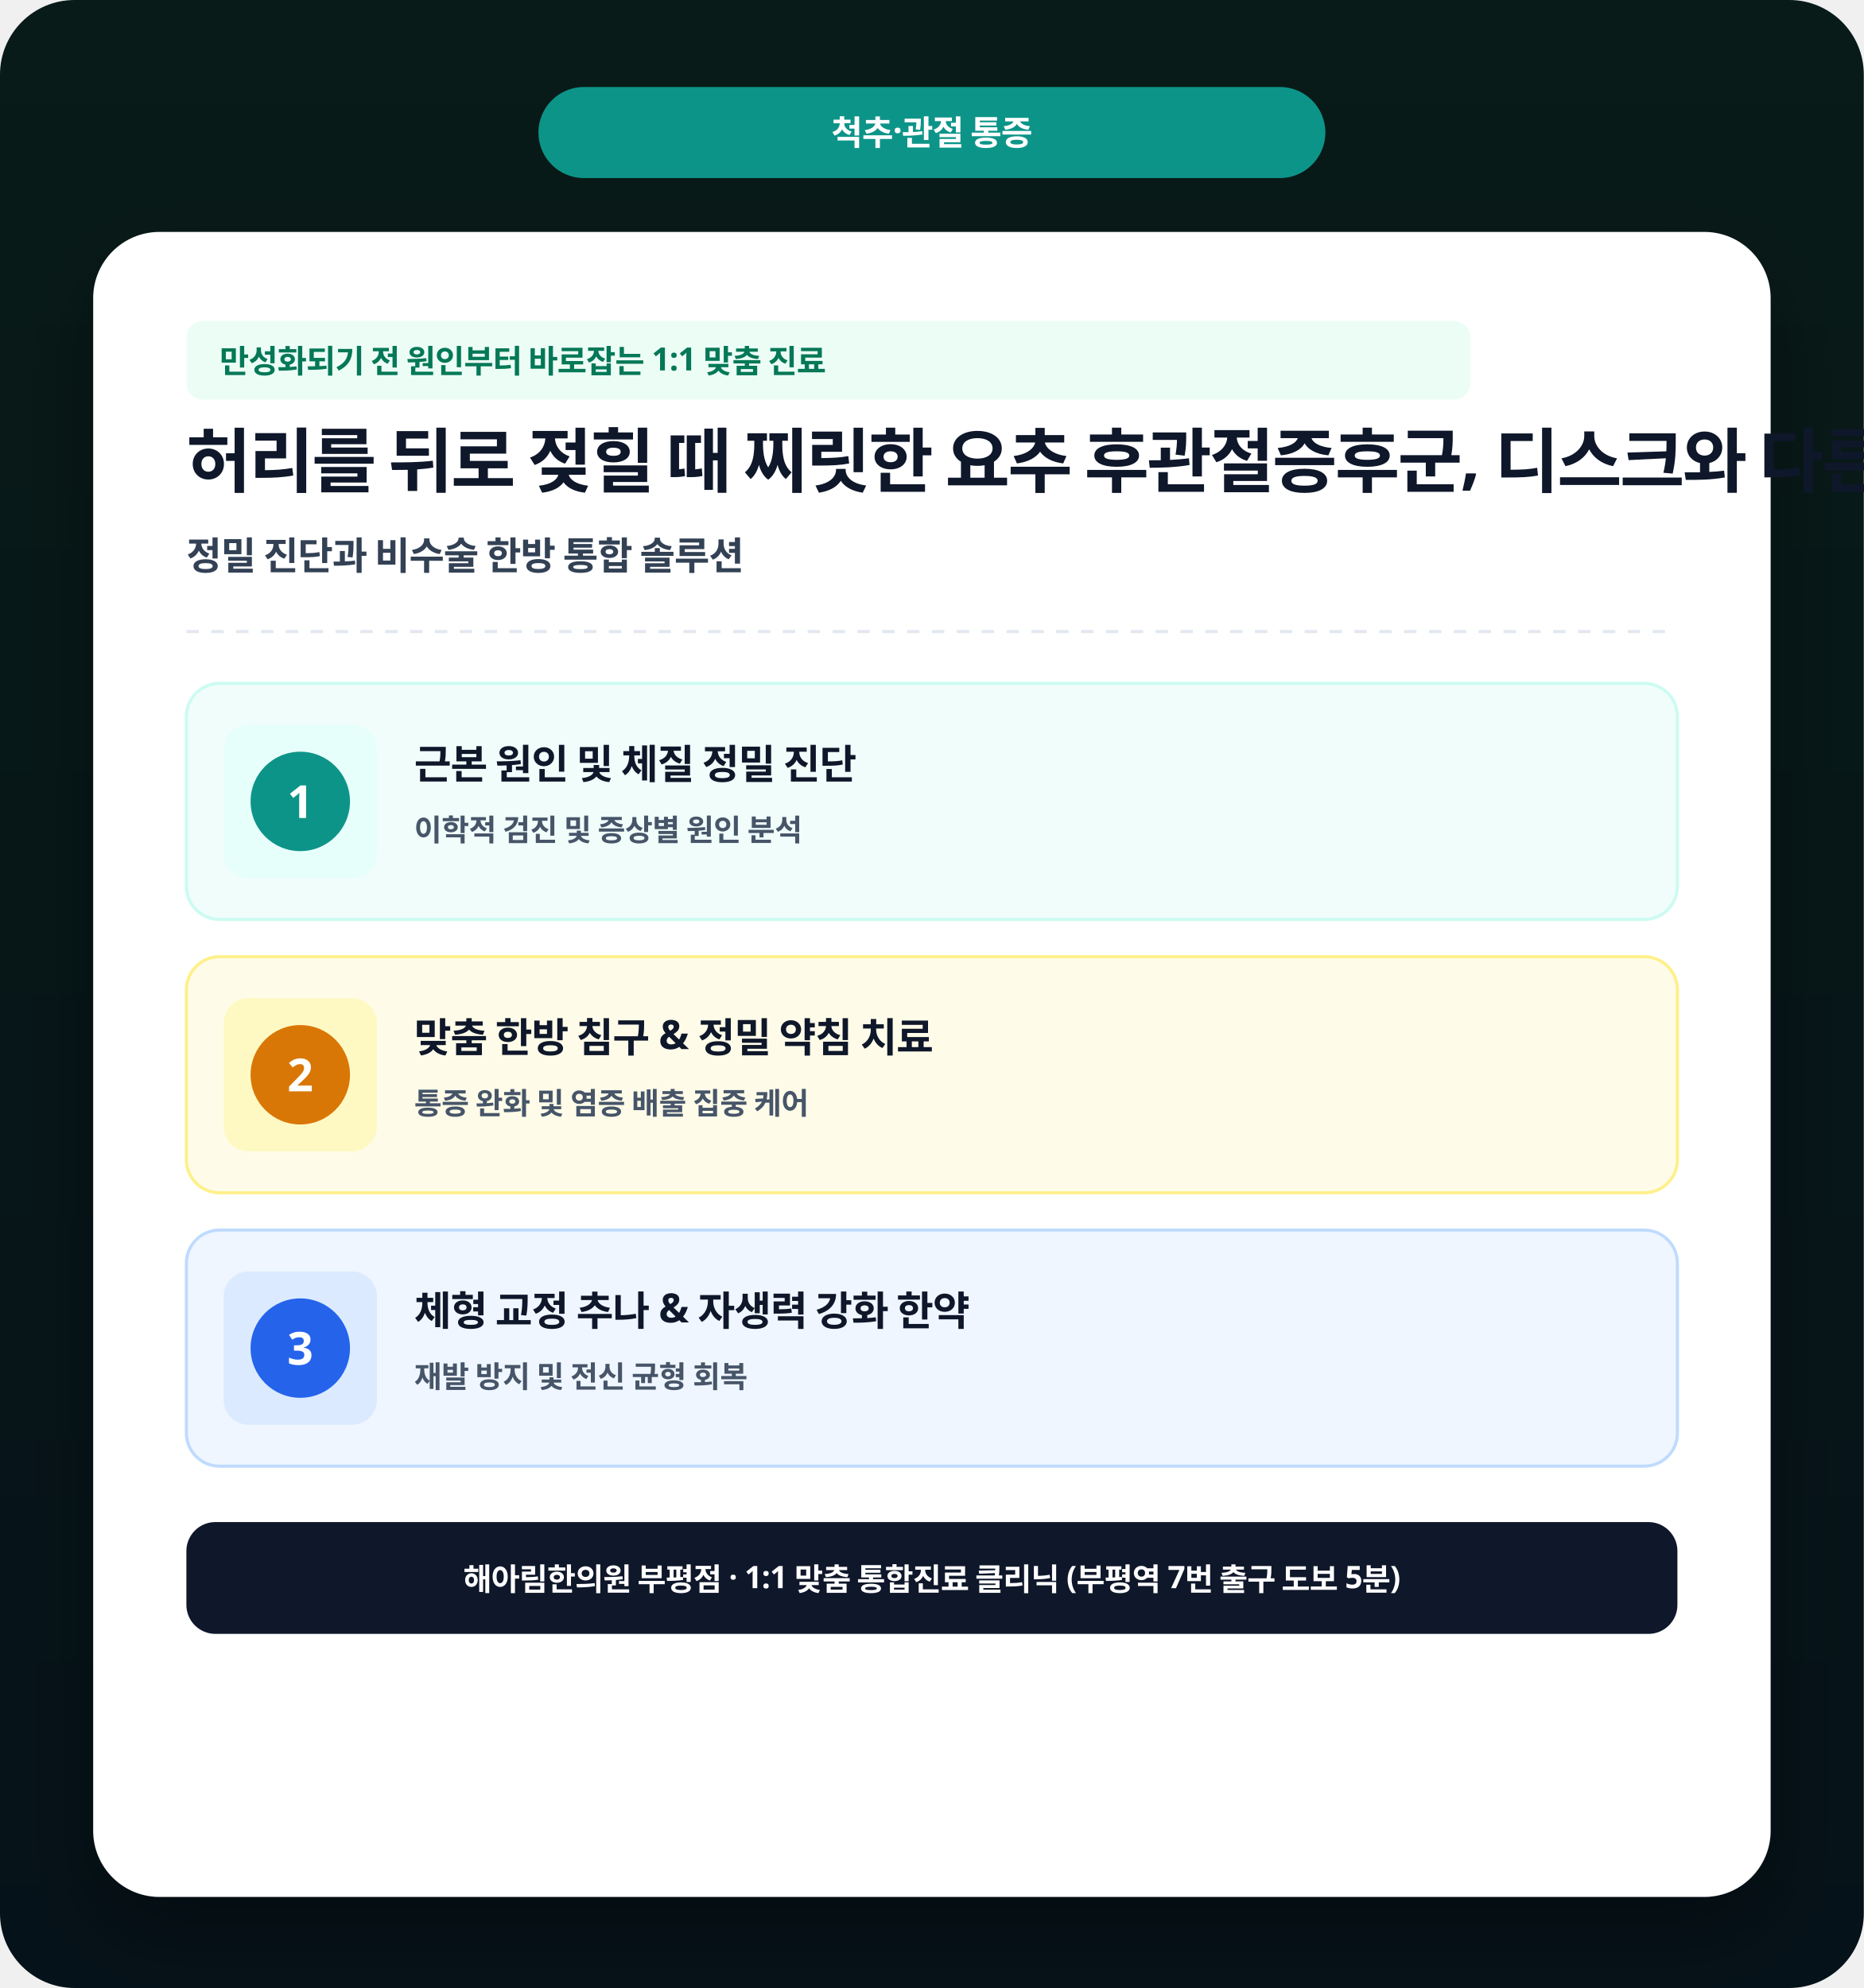
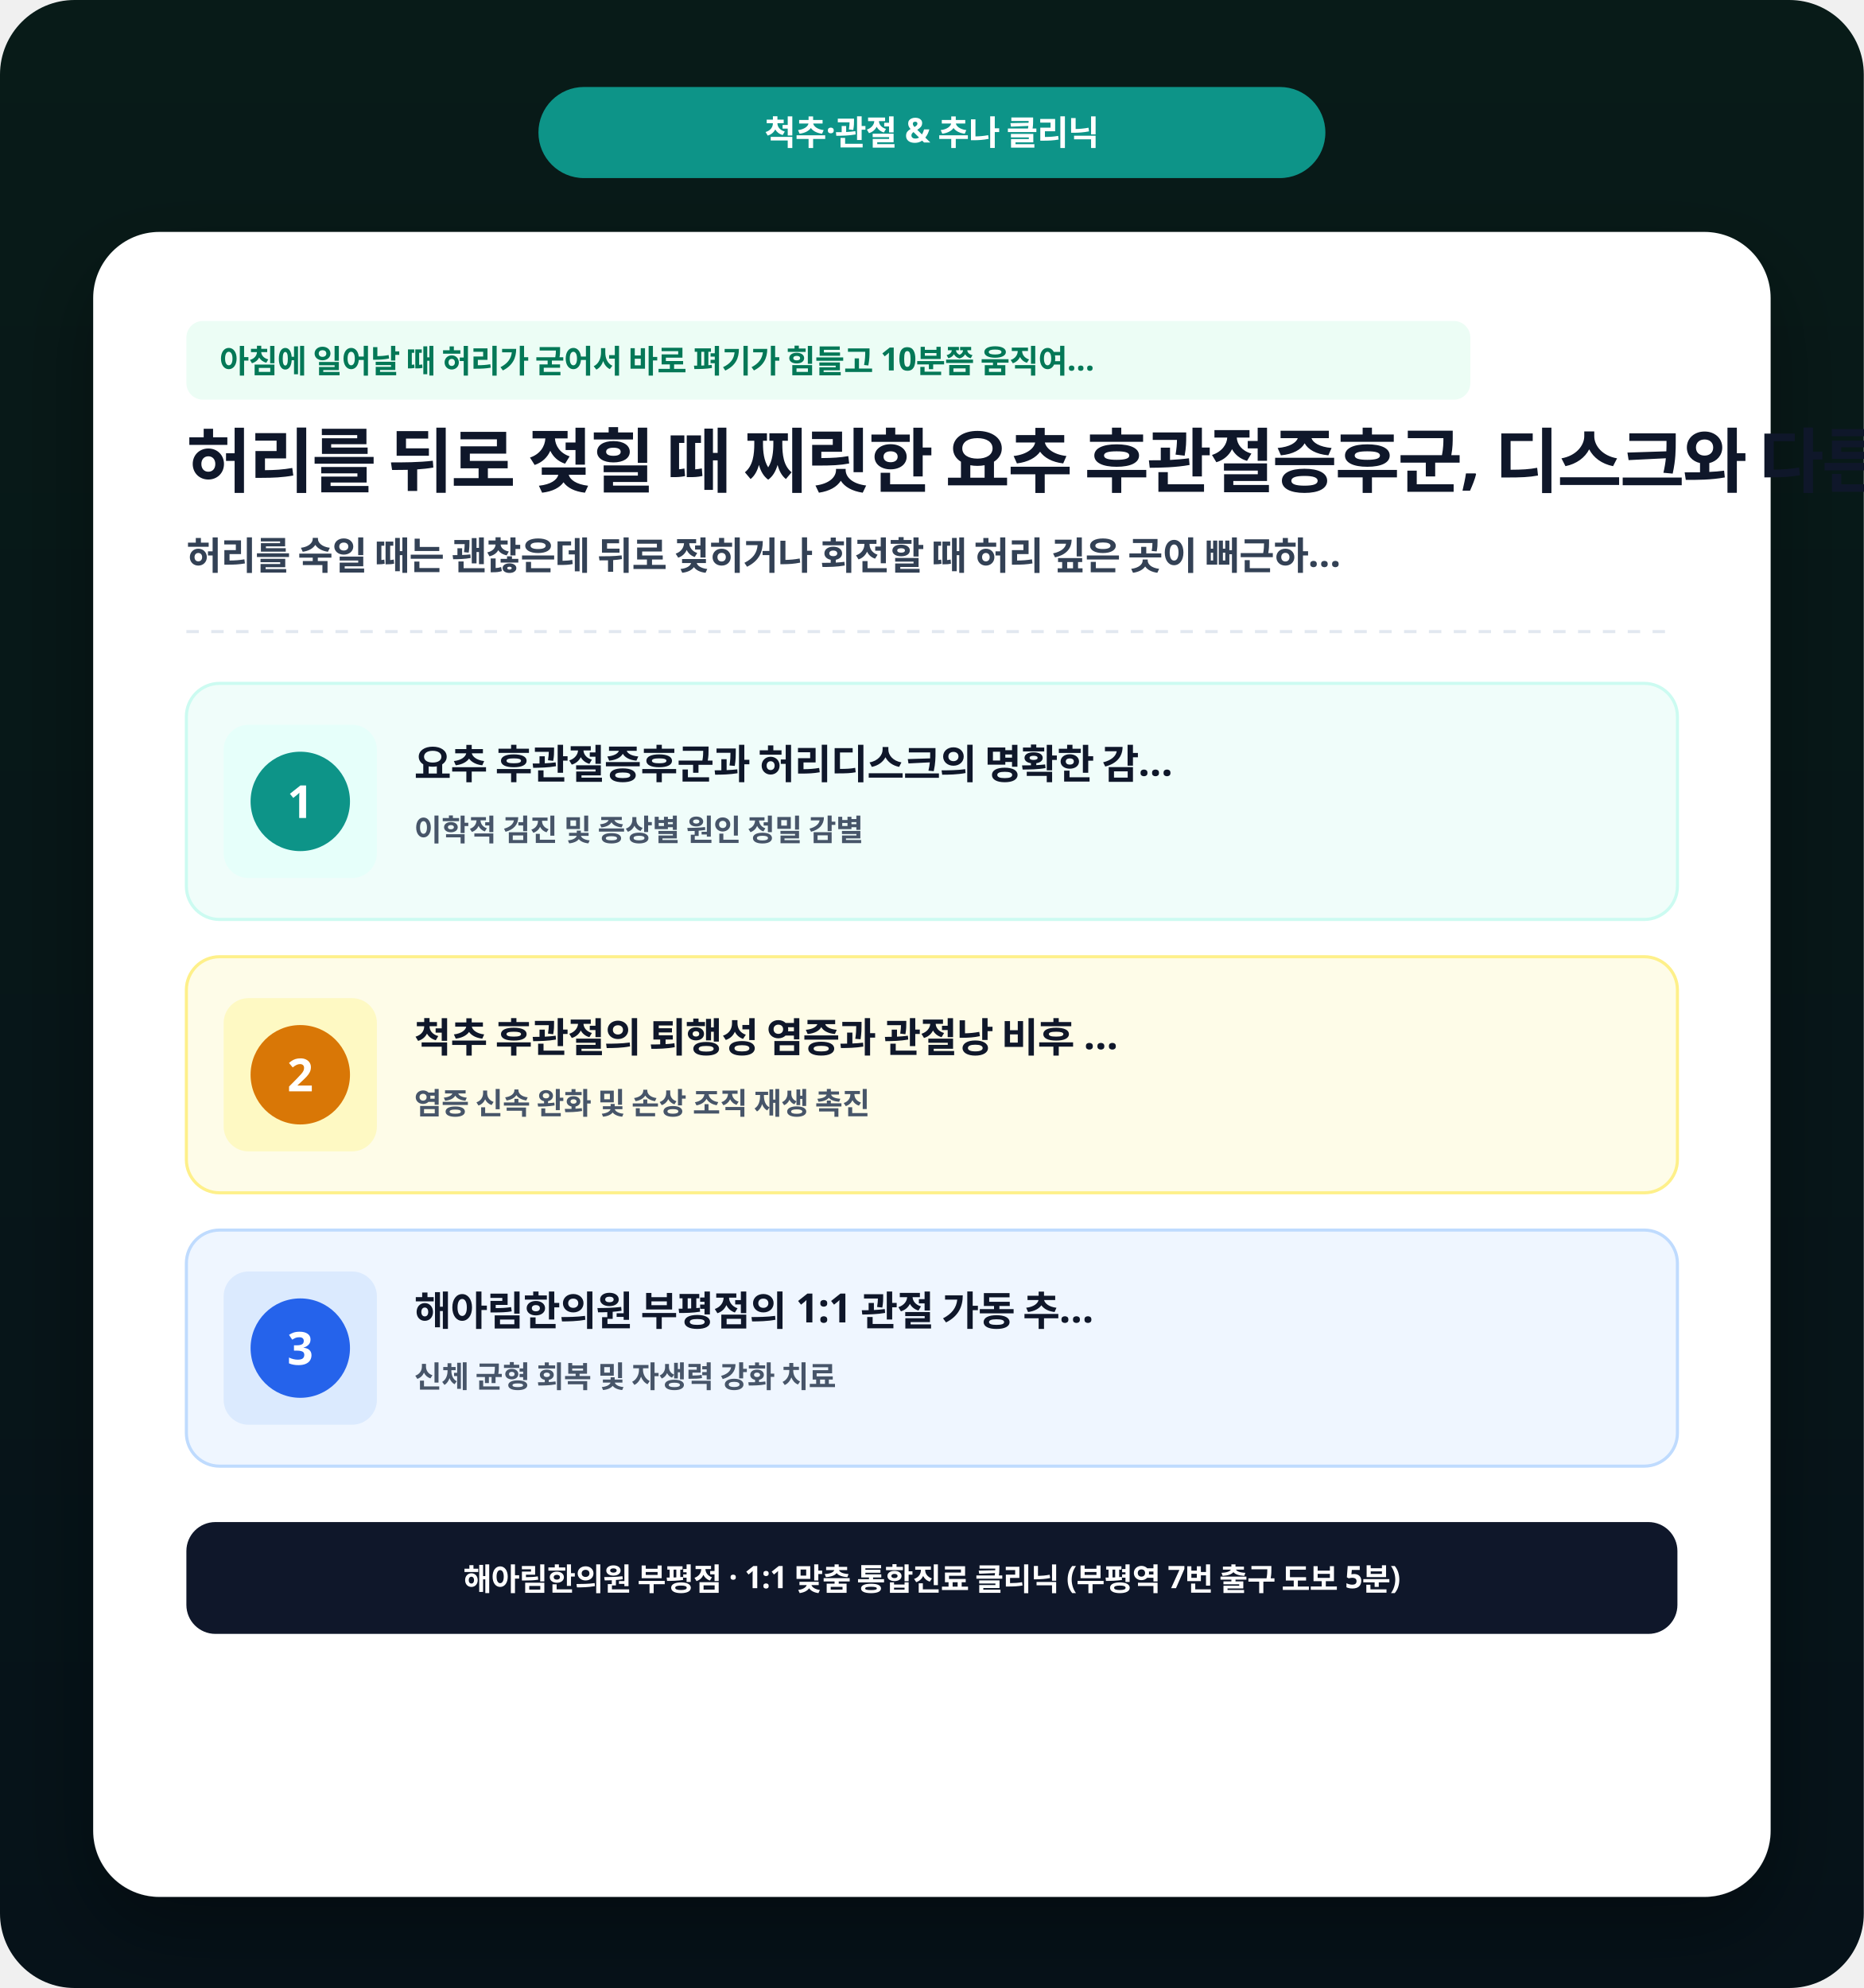
<svg xmlns="http://www.w3.org/2000/svg" width="900" height="960" viewBox="0 0 900 960">
  <defs>
    <linearGradient id="bgGrad" x1="0%" y1="0%" x2="0%" y2="100%">
      <stop offset="0%" stop-color="#081b18" />
      <stop offset="100%" stop-color="#061219" />
    </linearGradient>
    <filter id="cardShadow" x="-10%" y="-10%" width="120%" height="120%">
      <feDropShadow dx="0" dy="16" stdDeviation="20" flood-color="#000000" flood-opacity="0.35" />
    </filter>
  </defs>
  <rect x="0" y="0" width="900" height="960" rx="36" fill="url(#bgGrad)" />
  <g transform="translate(450, 64)">
    <rect x="-190" y="-22" width="380" height="44" rx="22" fill="#0d9488" />
    <text x="0" y="6" font-size="16.5" font-weight="900" fill="#ffffff" text-anchor="middle" font-family="Pretendard, 'Malgun Gothic', sans-serif" letter-spacing="-0.02em">
-       척추·관절 통증
+       척추·관절 &amp; 추나 클리닉
    </text>
  </g>
  <g filter="url(#cardShadow)">
    <rect x="45" y="112" width="810" height="804" rx="32" fill="#ffffff" />
  </g>
  <g transform="translate(90, 155)">
    <rect x="0" y="0" width="620" height="38" rx="8" fill="#ecfdf5" />
    <text x="16" y="25" font-size="15.5" font-weight="900" fill="#047857" font-family="Pretendard, 'Malgun Gothic', sans-serif" letter-spacing="-0.02em">
-       만성화되기 전 원인부터 바로잡는 1:1 맞춤 진료
+       아침에 일어날 때 허리가 굳어서 바로 펴기가 힘들고 10분쯤 움직여…
    </text>
  </g>
  <g transform="translate(90, 235)">
    <text font-size="34" font-weight="900" fill="#0f172a" font-family="Pretendard, 'Malgun Gothic', sans-serif" letter-spacing="-0.03em">
      허리를 뒤로 젖힐 때 찌릿한 요추 후관절증후군, 디스크와 다른 감압 추나와 심부 약침
    </text>
  </g>
  <g transform="translate(90, 275)">
    <text font-size="18.5" font-weight="800" fill="#334155" font-family="Pretendard, 'Malgun Gothic', sans-serif" letter-spacing="-0.02em">
-       정밀 진단과 비수술 한방 통합 솔루션
+       허리를 숙일 때는 괜찮은데 뒤로 젖히거나 회전할 때 허리 깊은 곳이 뻐근하…
    </text>
  </g>
  <line x1="90" y1="305" x2="810" y2="305" stroke="#e2e8f0" stroke-width="1.5" stroke-dasharray="6,6" />
  <g transform="translate(90, 330)">
    <rect x="0" y="0" width="720" height="114" rx="16" fill="#f0fdfa" stroke="#ccfbf1" stroke-width="1.5" />
    <rect x="18" y="20" width="74" height="74" rx="12" fill="#e6fffa" />
    <circle cx="55" cy="57" r="24" fill="#0d9488" />
    <text x="55" y="65" font-size="22" font-weight="900" fill="#ffffff" text-anchor="middle" font-family="Pretendard, 'Malgun Gothic', sans-serif">1</text>
    <text x="110" y="46" font-size="19.5" font-weight="900" fill="#0f172a" font-family="Pretendard, 'Malgun Gothic', sans-serif" letter-spacing="-0.02em">
-       근본 원인 및 체질 정밀 진단
+       요추 후관절증후군과 허리디스크의 명확한 감…
    </text>
    <text x="110" y="76" font-size="14.5" font-weight="600" fill="#475569" font-family="Pretendard, 'Malgun Gothic', sans-serif" letter-spacing="-0.01em">
-       이학적 검진 및 증상별 원인 분석
+       이학적 검진 및 증상별 원인 정밀 감별
    </text>
  </g>
  <g transform="translate(90, 462)">
    <rect x="0" y="0" width="720" height="114" rx="16" fill="#fefce8" stroke="#fef08a" stroke-width="1.5" />
    <rect x="18" y="20" width="74" height="74" rx="12" fill="#fef9c3" />
    <circle cx="55" cy="57" r="24" fill="#d97706" />
    <text x="55" y="65" font-size="22" font-weight="900" fill="#ffffff" text-anchor="middle" font-family="Pretendard, 'Malgun Gothic', sans-serif">2</text>
    <text x="110" y="46" font-size="19.5" font-weight="900" fill="#0f172a" font-family="Pretendard, 'Malgun Gothic', sans-serif" letter-spacing="-0.02em">
-       맞춤 한방 침구 &amp; 정밀 약침 치료
+       척추 후관절의 퇴행성 염증과 관절낭 비후 …
    </text>
    <text x="110" y="76" font-size="14.5" font-weight="600" fill="#475569" font-family="Pretendard, 'Malgun Gothic', sans-serif" letter-spacing="-0.01em">
-       통증 완화 및 염증 배출 집중 케어
+       염증 신속 완화 및 손상 조직 재생 촉진
    </text>
  </g>
  <g transform="translate(90, 594)">
    <rect x="0" y="0" width="720" height="114" rx="16" fill="#eff6ff" stroke="#bfdbfe" stroke-width="1.5" />
    <rect x="18" y="20" width="74" height="74" rx="12" fill="#dbeafe" />
    <circle cx="55" cy="57" r="24" fill="#2563eb" />
    <text x="55" y="65" font-size="22" font-weight="900" fill="#ffffff" text-anchor="middle" font-family="Pretendard, 'Malgun Gothic', sans-serif">3</text>
    <text x="110" y="46" font-size="19.5" font-weight="900" fill="#0f172a" font-family="Pretendard, 'Malgun Gothic', sans-serif" letter-spacing="-0.02em">
-       체형 교정 추나 &amp; 자생력 강화 한약
+       해아림한의원 부평점의 1:1 관절 가동 추…
    </text>
    <text x="110" y="76" font-size="14.5" font-weight="600" fill="#475569" font-family="Pretendard, 'Malgun Gothic', sans-serif" letter-spacing="-0.01em">
-       재발 방지 및 전신 균형 회복
+       신체 균형 회복 및 자생력 강화 치료
    </text>
  </g>
  <g transform="translate(90, 735)">
    <rect x="0" y="0" width="720" height="54" rx="14" fill="#0f172a" />
    <text x="360" y="33" font-size="15" font-weight="800" fill="#ffffff" text-anchor="middle" font-family="Pretendard, 'Malgun Gothic', sans-serif" letter-spacing="-0.02em">
      해아림한의원 부평점 · 1:1 맞춤 통합진료 클리닉 (부평역 7번 출구 도보 5분)
    </text>
  </g>
</svg>
